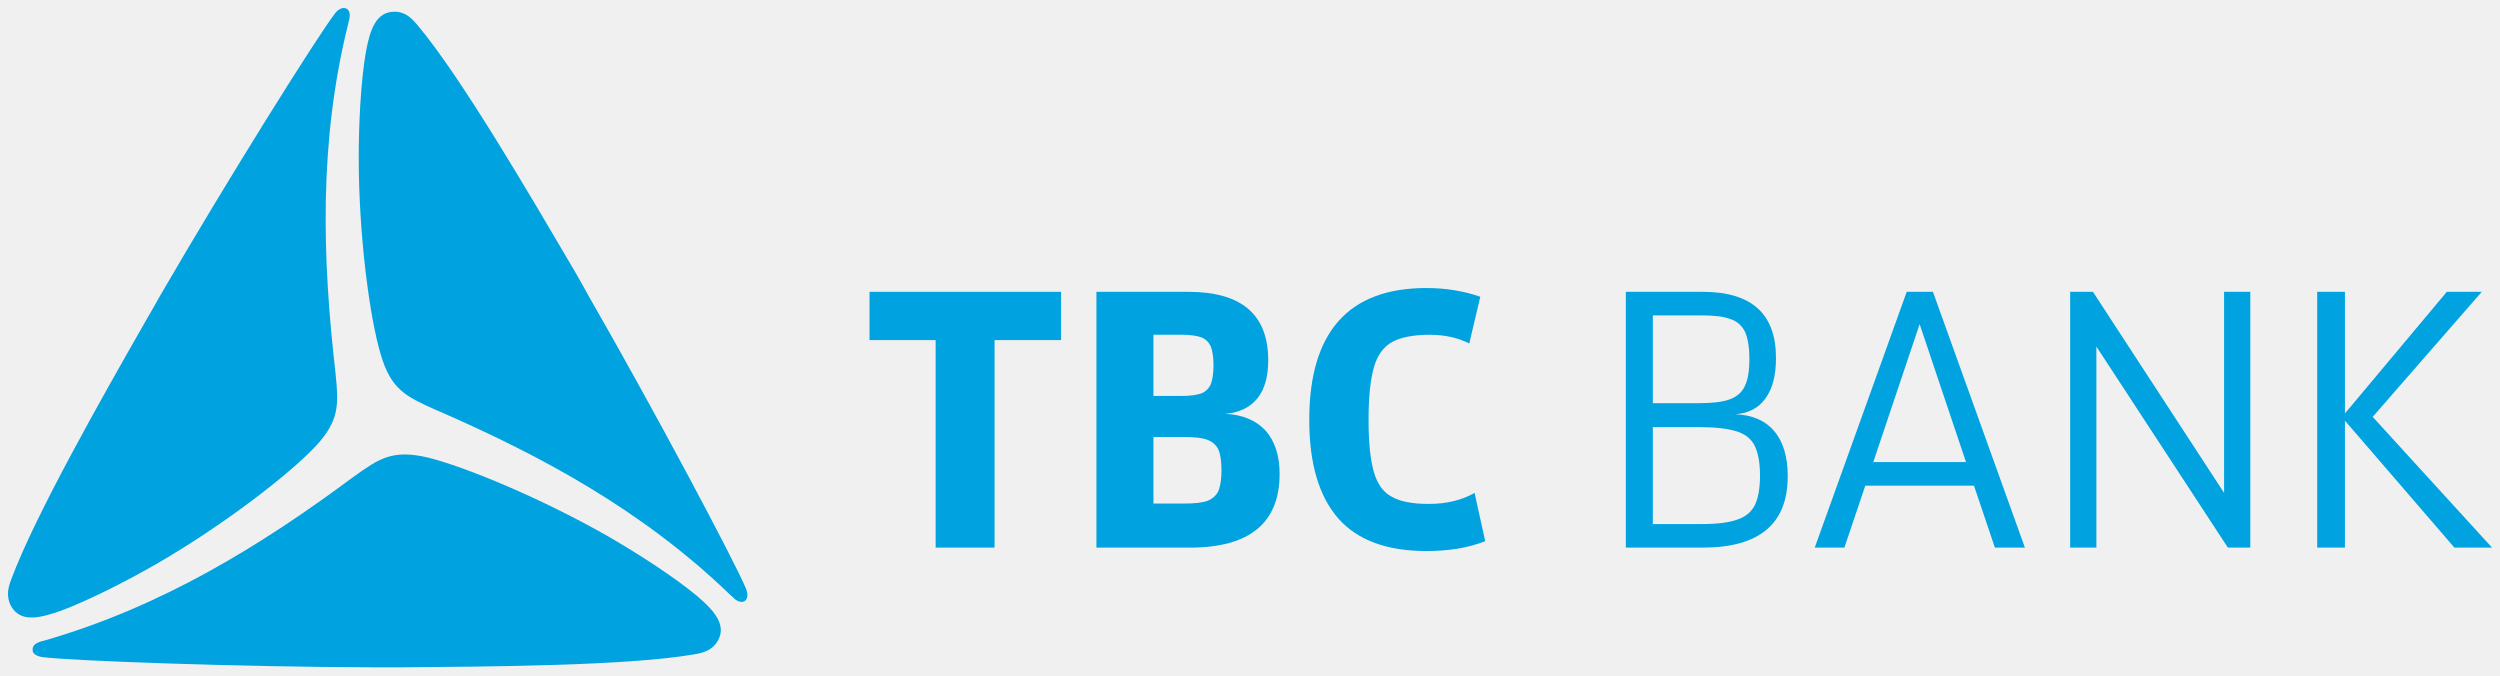
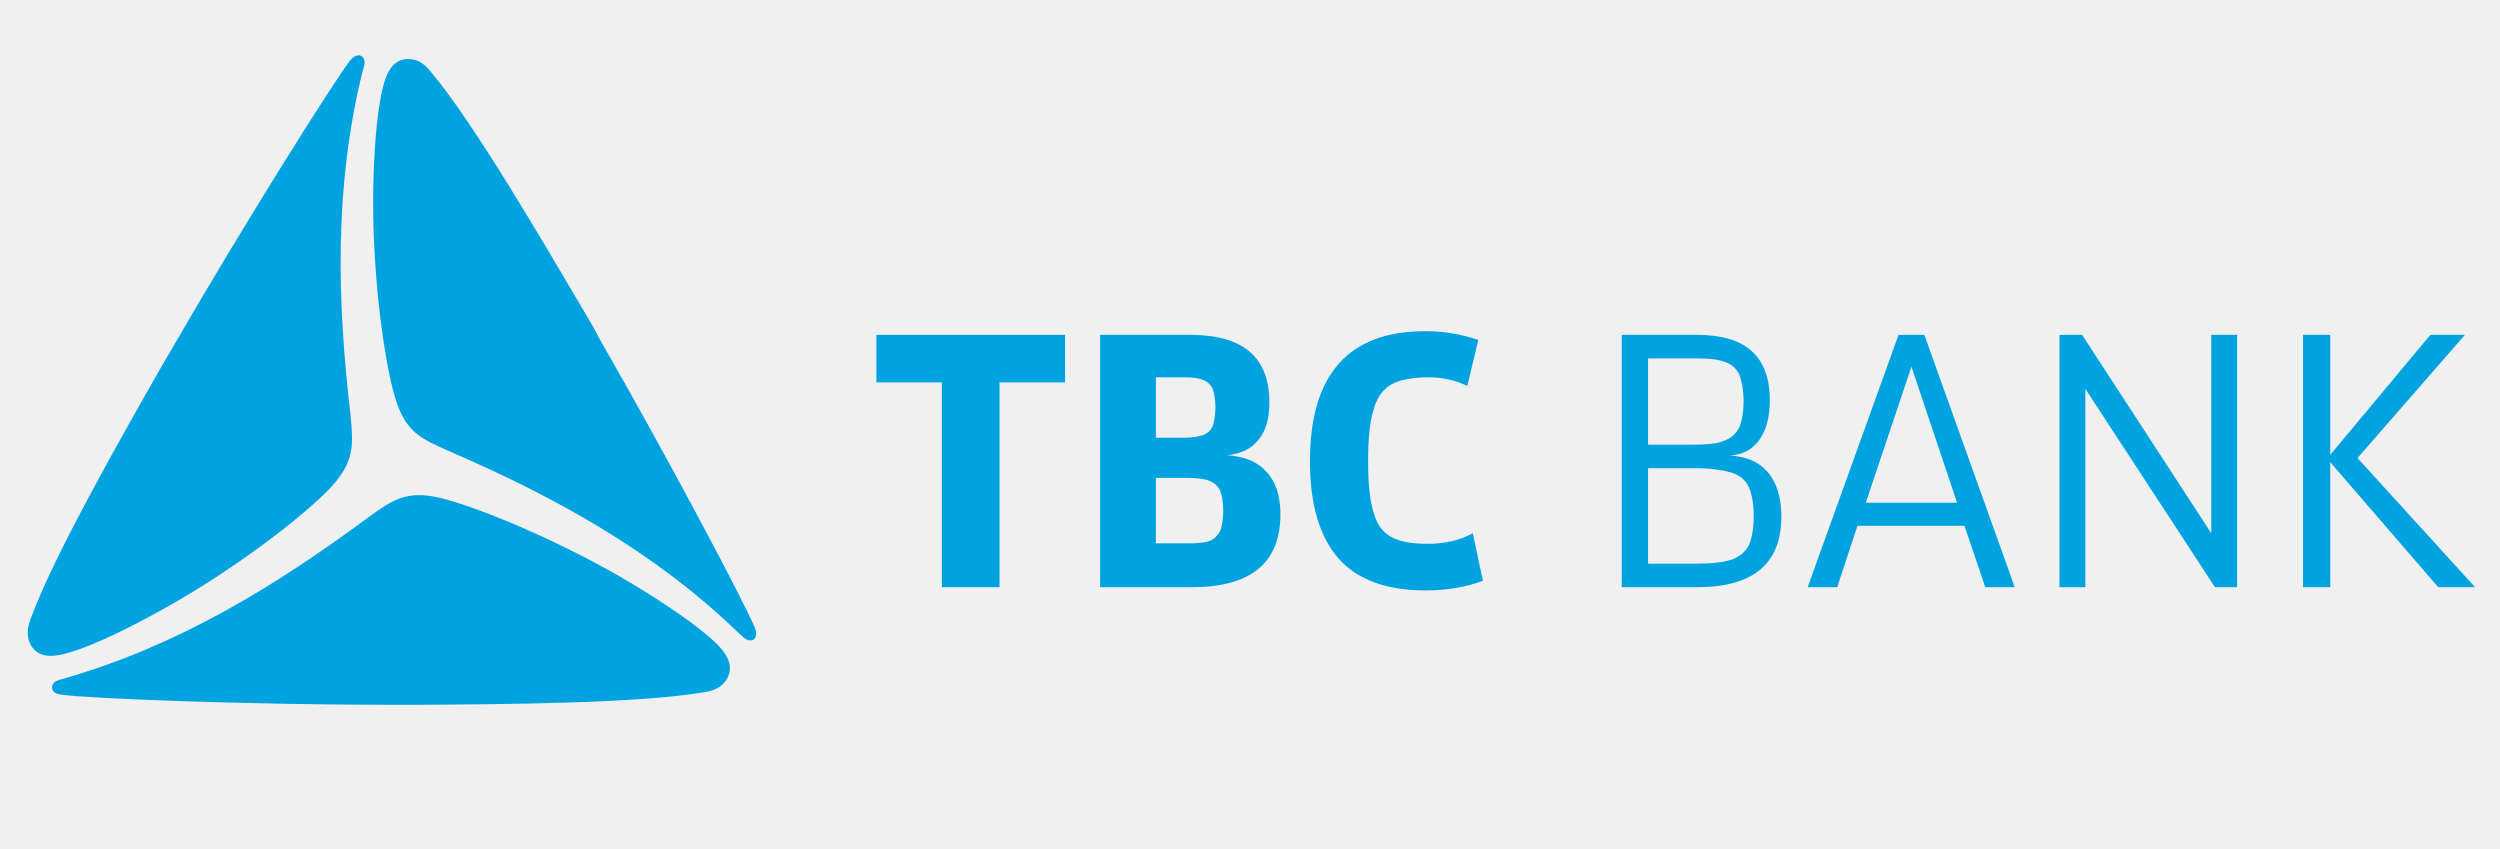
- <svg xmlns="http://www.w3.org/2000/svg" width="156.672mm" height="42.321mm" viewBox="0 0 156.672 42.321" version="1.1" id="svg1332">
-   <defs id="defs1326">
-     <style id="style1334" type="text/css">
-    
-     .fil0 {fill:#ffffff;fill-rule:nonzero}
-     .fil1 {fill:#ffffff;fill-rule:nonzero}
-    
-   </style>
-   </defs>
-   <g id="layer1" transform="translate(179.1337,-233.7622)">
-     <g id="g1413" transform="translate(0.4999957,-0.4999989)">
-       <polygon transform="matrix(0.02381832,0,0,0.02381832,-179.1381,234.7582)" style="clip-rule:evenodd;fill:#00a3e0;fill-opacity:1;fill-rule:nonzero;image-rendering:optimizeQuality;shape-rendering:geometricPrecision;text-rendering:geometricPrecision" class="fil0" points="2441,1420 2441,874 2267,874 2267,747 2771,747 2771,874 2596,874 2596,1420 " id="polygon1339" />
-       <path style="clip-rule:evenodd;fill:#00a3e0;fill-opacity:1;fill-rule:nonzero;stroke-width:0.024;image-rendering:optimizeQuality;shape-rendering:geometricPrecision;text-rendering:geometricPrecision" class="fil0" d="m -103.967,265.651 c 0.31,-0.119 0.548,-0.333 0.691,-0.619 0.119,-0.31 0.191,-0.738 0.191,-1.31 0,-0.572 -0.071,-1 -0.191,-1.286 -0.143,-0.286 -0.381,-0.5 -0.715,-0.619 -0.31,-0.119 -0.81,-0.167 -1.429,-0.167 h -1.929 v 4.168 h 1.929 c 0.643,0 1.119,-0.048 1.453,-0.167 z m -0.357,-6.741 c 0.262,-0.119 0.453,-0.31 0.572,-0.572 0.095,-0.262 0.167,-0.643 0.167,-1.191 0,-0.524 -0.071,-0.905 -0.167,-1.167 -0.119,-0.262 -0.31,-0.453 -0.572,-0.572 -0.286,-0.095 -0.667,-0.167 -1.215,-0.167 h -1.81 v 3.835 h 1.786 c 0.548,0 0.953,-0.071 1.239,-0.167 z m -0.834,-6.359 c 3.335,0 5.002,1.429 5.002,4.287 0,1.024 -0.214,1.81 -0.691,2.406 -0.476,0.572 -1.143,0.881 -2.001,0.953 1.072,0.048 1.929,0.405 2.525,1.048 0.572,0.643 0.881,1.548 0.881,2.715 0,3.073 -1.882,4.621 -5.621,4.621 h -5.859 v -16.03 z" id="path1341" />
-       <path style="clip-rule:evenodd;fill:#00a3e0;fill-opacity:1;fill-rule:nonzero;stroke-width:0.024;image-rendering:optimizeQuality;shape-rendering:geometricPrecision;text-rendering:geometricPrecision" class="fil0" d="m -95.75,266.77 c -1.215,-1.381 -1.834,-3.43 -1.834,-6.193 0,-5.502 2.453,-8.265 7.336,-8.265 1.239,0 2.358,0.191 3.382,0.548 l -0.691,2.93 c -0.691,-0.357 -1.524,-0.548 -2.477,-0.548 -1.048,0 -1.834,0.167 -2.358,0.453 -0.548,0.31 -0.929,0.834 -1.143,1.596 -0.214,0.738 -0.333,1.834 -0.333,3.287 0,1.453 0.119,2.525 0.333,3.263 0.214,0.738 0.572,1.262 1.119,1.548 0.524,0.31 1.31,0.453 2.31,0.453 1.143,0 2.096,-0.238 2.882,-0.691 l 0.667,3.025 c -1.072,0.429 -2.31,0.619 -3.692,0.619 -2.453,0 -4.287,-0.667 -5.502,-2.025 z" id="path1343" />
-       <path style="clip-rule:evenodd;fill:#00a3e0;fill-opacity:1;fill-rule:nonzero;stroke-width:0.024;image-rendering:optimizeQuality;shape-rendering:geometricPrecision;text-rendering:geometricPrecision" class="fil0" d="m -70.741,266.818 c 0.5,-0.167 0.857,-0.476 1.072,-0.881 0.214,-0.429 0.333,-1.048 0.333,-1.858 0,-0.81 -0.119,-1.453 -0.333,-1.882 -0.214,-0.429 -0.595,-0.738 -1.143,-0.905 -0.524,-0.167 -1.31,-0.262 -2.31,-0.262 h -2.93 v 6.074 h 3.073 c 0.977,0 1.715,-0.095 2.239,-0.286 z m -0.5,-7.527 c 0.453,-0.167 0.762,-0.429 0.953,-0.834 0.191,-0.381 0.286,-0.953 0.286,-1.691 0,-0.738 -0.095,-1.286 -0.262,-1.691 -0.191,-0.381 -0.476,-0.667 -0.905,-0.81 -0.429,-0.167 -1.024,-0.238 -1.834,-0.238 h -3.049 v 5.502 h 2.858 c 0.857,0 1.501,-0.071 1.953,-0.238 z m -1.691,-6.741 c 3.073,0 4.597,1.381 4.597,4.144 0,1.096 -0.214,1.929 -0.667,2.549 -0.429,0.595 -1.072,0.929 -1.882,0.977 1.048,0.048 1.858,0.381 2.429,1.048 0.572,0.667 0.857,1.62 0.857,2.834 0,3.001 -1.786,4.478 -5.335,4.478 h -4.811 v -16.03 z" id="path1345" />
-       <path style="clip-rule:evenodd;fill:#00a3e0;fill-opacity:1;fill-rule:nonzero;stroke-width:0.024;image-rendering:optimizeQuality;shape-rendering:geometricPrecision;text-rendering:geometricPrecision" class="fil0" d="m -59.332,254.575 -2.906,8.646 h 5.812 z m -3.406,10.123 -1.31,3.882 h -1.858 l 5.764,-16.03 h 1.643 l 5.764,16.03 h -1.882 l -1.31,-3.882 z" id="path1347" />
-       <polygon transform="matrix(0.02381832,0,0,0.02381832,-179.1381,234.7582)" style="clip-rule:evenodd;fill:#00a3e0;fill-opacity:1;fill-rule:nonzero;image-rendering:optimizeQuality;shape-rendering:geometricPrecision;text-rendering:geometricPrecision" class="fil0" points="5426,1420 5426,747 5486,747 5831,1276 5831,747 5900,747 5900,1420 5841,1420 5495,891 5495,1420 " id="polygon1349" />
-       <polygon transform="matrix(0.02381832,0,0,0.02381832,-179.1381,234.7582)" style="clip-rule:evenodd;fill:#00a3e0;fill-opacity:1;fill-rule:nonzero;image-rendering:optimizeQuality;shape-rendering:geometricPrecision;text-rendering:geometricPrecision" class="fil0" points="6509,747 6222,1076 6536,1420 6437,1420 6149,1086 6149,1420 6076,1420 6076,747 6149,747 6149,1067 6417,747 " id="polygon1351" />
-       <path style="clip-rule:evenodd;fill:#00a3e0;fill-opacity:1;fill-rule:nonzero;stroke-width:0.024;image-rendering:optimizeQuality;shape-rendering:geometricPrecision;text-rendering:geometricPrecision" class="fil1" d="m -158.607,257.648 c 0.191,1.929 0.286,2.953 -1.286,4.621 -1.643,1.739 -5.764,4.93 -9.98,7.36 -1.786,1.024 -4.192,2.263 -6.002,2.93 -1.358,0.476 -2.477,0.691 -3.049,-0.286 -0.357,-0.643 -0.191,-1.215 0,-1.715 1.477,-3.978 5.693,-11.409 8.456,-16.244 0.286,-0.476 0.572,-1 0.857,-1.501 4.24,-7.312 9.861,-16.268 10.98,-17.721 0.143,-0.191 0.453,-0.429 0.715,-0.286 0.214,0.119 0.214,0.381 0.191,0.572 0,0.024 -0.071,0.286 -0.095,0.405 -1.834,7.384 -1.62,14.624 -0.786,21.865 z" id="path1353" />
-       <path style="clip-rule:evenodd;fill:#00a3e0;fill-opacity:1;fill-rule:nonzero;stroke-width:0.024;image-rendering:optimizeQuality;shape-rendering:geometricPrecision;text-rendering:geometricPrecision" class="fil1" d="m -152.414,259.91 c -1.786,-0.81 -2.715,-1.239 -3.358,-3.43 -0.691,-2.287 -1.381,-7.455 -1.381,-12.314 0,-2.048 0.119,-4.764 0.453,-6.669 0.262,-1.405 0.643,-2.501 1.786,-2.501 0.715,0 1.119,0.453 1.477,0.881 2.715,3.239 7.026,10.623 9.837,15.41 0.286,0.5 0.572,1 0.857,1.524 4.216,7.336 9.17,16.673 9.861,18.34 0.095,0.238 0.167,0.619 -0.095,0.786 -0.238,0.119 -0.453,-0.024 -0.595,-0.119 -0.024,-0.024 -0.214,-0.214 -0.31,-0.286 -5.478,-5.288 -11.862,-8.741 -18.531,-11.623 z" id="path1355" />
-       <path style="clip-rule:evenodd;fill:#00a3e0;fill-opacity:1;fill-rule:nonzero;stroke-width:0.024;image-rendering:optimizeQuality;shape-rendering:geometricPrecision;text-rendering:geometricPrecision" class="fil1" d="m -157.487,264.15 c 1.596,-1.143 2.429,-1.739 4.668,-1.215 2.31,0.572 7.122,2.549 11.361,4.978 1.763,1.024 4.049,2.477 5.526,3.716 1.096,0.929 1.834,1.81 1.286,2.787 -0.381,0.643 -0.953,0.762 -1.501,0.857 -4.168,0.715 -12.719,0.762 -18.269,0.81 -0.572,0 -1.167,0 -1.763,0 -8.456,-0.024 -19.007,-0.405 -20.817,-0.643 -0.262,-0.048 -0.619,-0.167 -0.595,-0.476 0,-0.262 0.214,-0.381 0.381,-0.453 0.048,-0.024 0.286,-0.095 0.405,-0.119 7.312,-2.12 13.481,-5.907 19.317,-10.242 z" id="path1357" />
-     </g>
-   </g>
+ <svg xmlns="http://www.w3.org/2000/svg" version="1.2" viewBox="0 0 542 184" width="542" height="184">
+   <style>
+ 		.s0 { fill: #00a3e0 } 
+ 	</style>
+   <path id="polygon1339" fill-rule="evenodd" class="s0" d="m204.2 127.3v-44.4h-14.2v-10.3h40.9v10.3h-14.2v44.4z" />
+   <path id="path1341" class="s0" d="m258.1 72.6q17.1 0 17.1 14.6c0 3.5-0.7 6.2-2.4 8.2-1.6 2-3.9 3-6.8 3.3 3.7 0.2 6.6 1.4 8.6 3.6 2 2.2 3 5.2 3 9.2 0 10.5-6.4 15.8-19.1 15.8h-20v-54.7zm2.8 21.7q1.4-0.6 2-1.9c0.3-0.9 0.6-2.2 0.6-4.1 0-1.8-0.3-3.1-0.6-4q-0.6-1.3-2-1.9c-0.9-0.4-2.2-0.6-4.1-0.6h-6.2v13.1h6.1c1.9 0 3.3-0.3 4.2-0.6zm1.3 23c1-0.4 1.8-1.2 2.3-2.1 0.4-1.1 0.7-2.5 0.7-4.5 0-1.9-0.3-3.4-0.7-4.4-0.5-1-1.3-1.7-2.4-2.1-1.1-0.4-2.8-0.6-4.9-0.6h-6.6v14.2h6.6c2.2 0 3.8-0.1 5-0.5z" />
+   <path id="path1343" class="s0" d="m290.2 121.1c-4.1-4.7-6.2-11.7-6.2-21.1 0-18.8 8.3-28.2 25-28.2 4.2 0 8 0.7 11.5 1.9l-2.4 10c-2.3-1.2-5.2-1.9-8.4-1.9-3.6 0-6.3 0.6-8 1.5-1.9 1.1-3.2 2.9-3.9 5.5-0.8 2.5-1.2 6.2-1.2 11.2 0 4.9 0.4 8.6 1.2 11.1 0.7 2.5 1.9 4.3 3.8 5.3 1.8 1 4.4 1.5 7.8 1.5 3.9 0 7.2-0.8 9.9-2.3l2.2 10.3c-3.6 1.4-7.8 2.1-12.5 2.1-8.4 0-14.7-2.3-18.8-6.9z" />
+   <path id="path1345" class="s0" d="m368 72.6c10.5 0 15.7 4.7 15.7 14.2 0 3.7-0.8 6.5-2.3 8.6-1.5 2.1-3.7 3.2-6.4 3.4 3.5 0.1 6.3 1.3 8.2 3.5 2 2.3 3 5.6 3 9.7 0 10.2-6.1 15.3-18.2 15.3h-16.4v-54.7zm5.7 23c1.6-0.6 2.6-1.5 3.3-2.8 0.6-1.3 1-3.3 1-5.8 0-2.5-0.4-4.4-0.9-5.8-0.7-1.3-1.6-2.2-3.1-2.7-1.5-0.6-3.5-0.8-6.3-0.8h-10.4v18.7h9.8c2.9 0 5.1-0.2 6.6-0.8zm1.8 25.7c1.7-0.6 2.9-1.7 3.6-3 0.7-1.5 1.1-3.6 1.1-6.4 0-2.7-0.4-4.9-1.1-6.4-0.7-1.5-2-2.5-3.9-3.1-1.8-0.5-4.5-0.9-7.9-0.9h-10v20.7h10.5c3.3 0 5.9-0.3 7.7-0.9z" />
+   <path id="path1347" class="s0" d="m402.7 114l-4.4 13.3h-6.4l19.7-54.7h5.6l19.6 54.7h-6.4l-4.5-13.3zm11.7-34.5l-9.9 29.5h19.8z" />
+   <path id="polygon1349" fill-rule="evenodd" class="s0" d="m446.5 127.3v-54.7h4.9l28 43v-43h5.6v54.7h-4.8l-28.1-43v43z" />
+   <path id="polygon1351" fill-rule="evenodd" class="s0" d="m534.4 72.6l-23.3 26.7 25.5 28h-8l-23.4-27.1v27.1h-5.9v-54.7h5.9v26l21.7-26z" />
+   <path id="path1353" class="s0" d="m76 90c0.6 6.6 0.9 10.1-4.4 15.8-5.6 5.9-19.7 16.8-34 25-6.1 3.5-14.3 7.8-20.5 10-4.6 1.6-8.4 2.4-10.4-0.9-1.2-2.2-0.6-4.2 0-5.9 5-13.6 19.4-38.9 28.8-55.4 1-1.6 2-3.4 3-5.1 14.4-24.9 33.6-55.4 37.4-60.4 0.5-0.6 1.5-1.4 2.4-1 0.8 0.5 0.8 1.3 0.7 2 0 0.1-0.3 1-0.4 1.4-6.2 25.1-5.5 49.8-2.6 74.5z" />
+   <path id="path1355" class="s0" d="m97.1 97.7c-6.1-2.7-9.3-4.2-11.5-11.7-2.3-7.8-4.7-25.4-4.7-41.9 0-7 0.4-16.3 1.6-22.8 0.9-4.8 2.2-8.5 6-8.5 2.5 0 3.9 1.5 5.1 3 9.2 11 23.9 36.2 33.5 52.5 1 1.7 2 3.4 2.9 5.2 14.4 25 31.3 56.9 33.6 62.5 0.4 0.8 0.6 2.1-0.3 2.7-0.8 0.4-1.5-0.1-2-0.4-0.1-0.1-0.7-0.7-1.1-1-18.6-18-40.4-29.8-63.1-39.6z" />
+   <path id="path1357" class="s0" d="m79.8 112.2c5.4-3.9 8.3-6 15.9-4.2 7.9 2 24.3 8.7 38.7 17 6 3.5 13.8 8.4 18.9 12.7 3.7 3.1 6.2 6.1 4.3 9.5-1.3 2.1-3.2 2.6-5.1 2.9-14.2 2.4-43.3 2.6-62.2 2.7-2 0-4 0-6.1 0-28.8 0-64.7-1.3-70.9-2.2-0.9-0.1-2.1-0.5-2-1.6 0-0.9 0.7-1.3 1.3-1.5 0.1-0.1 0.9-0.3 1.3-0.4 25-7.2 46-20.2 65.9-34.9z" />
</svg>
